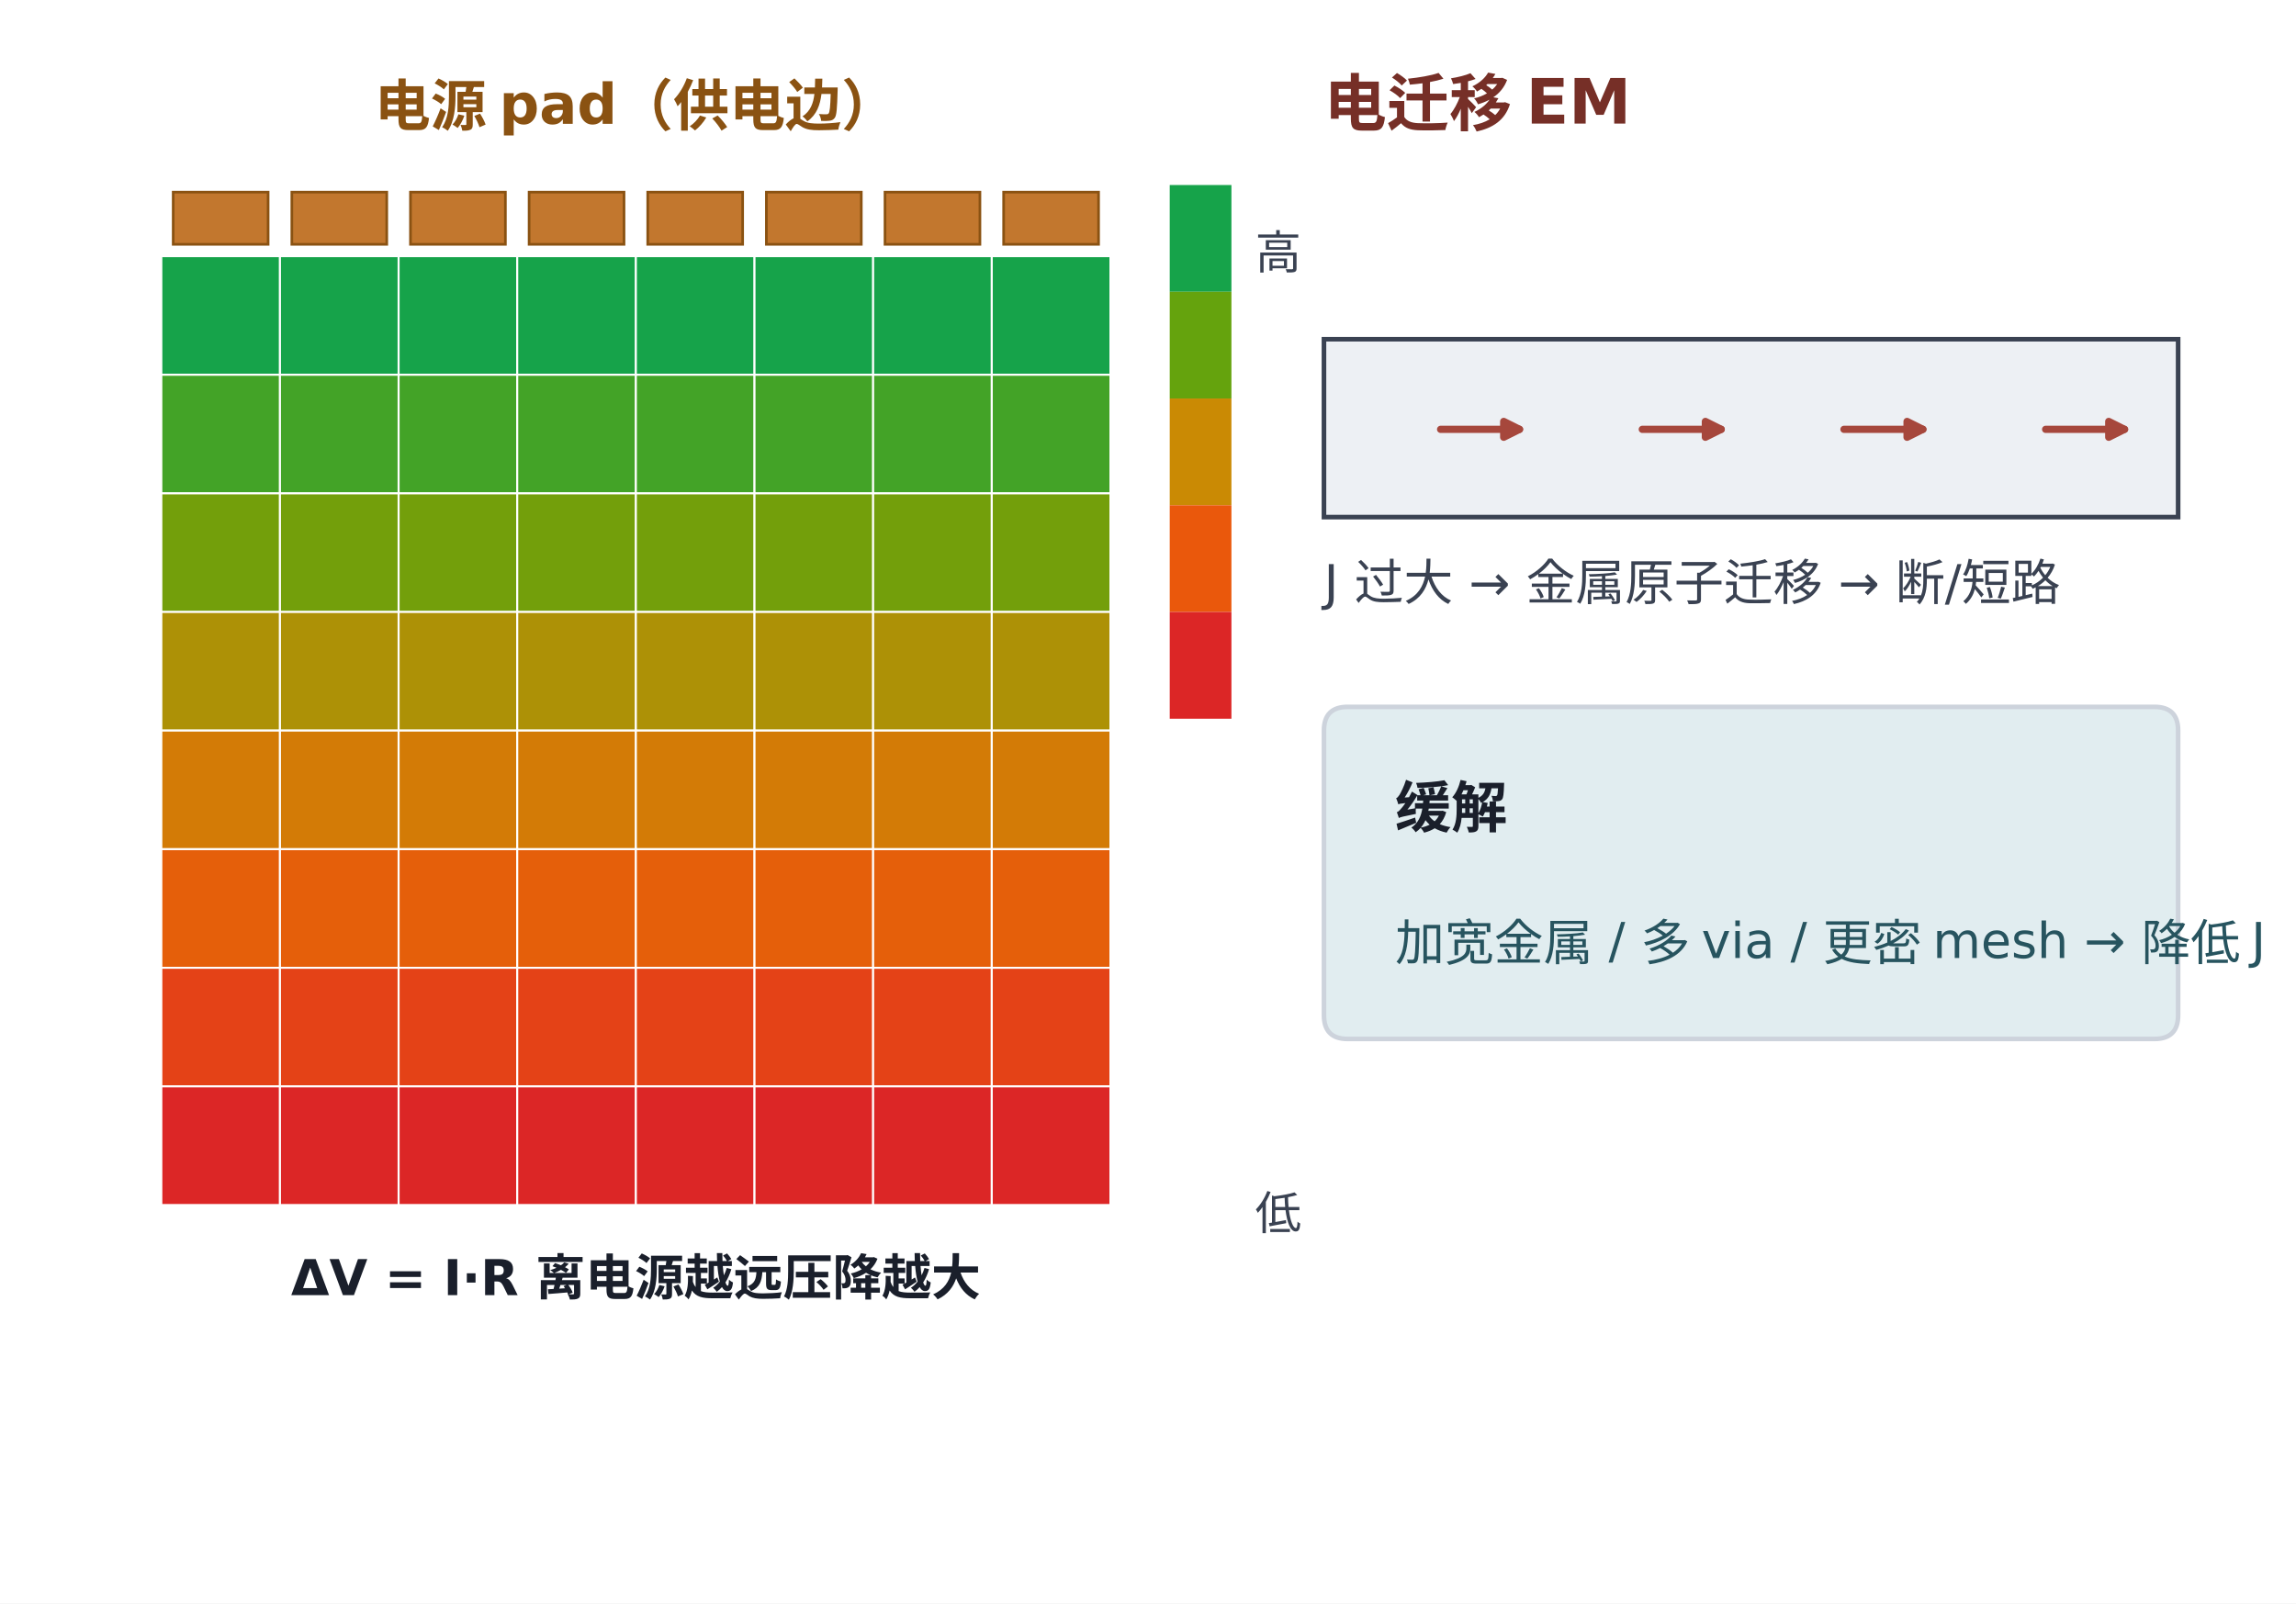
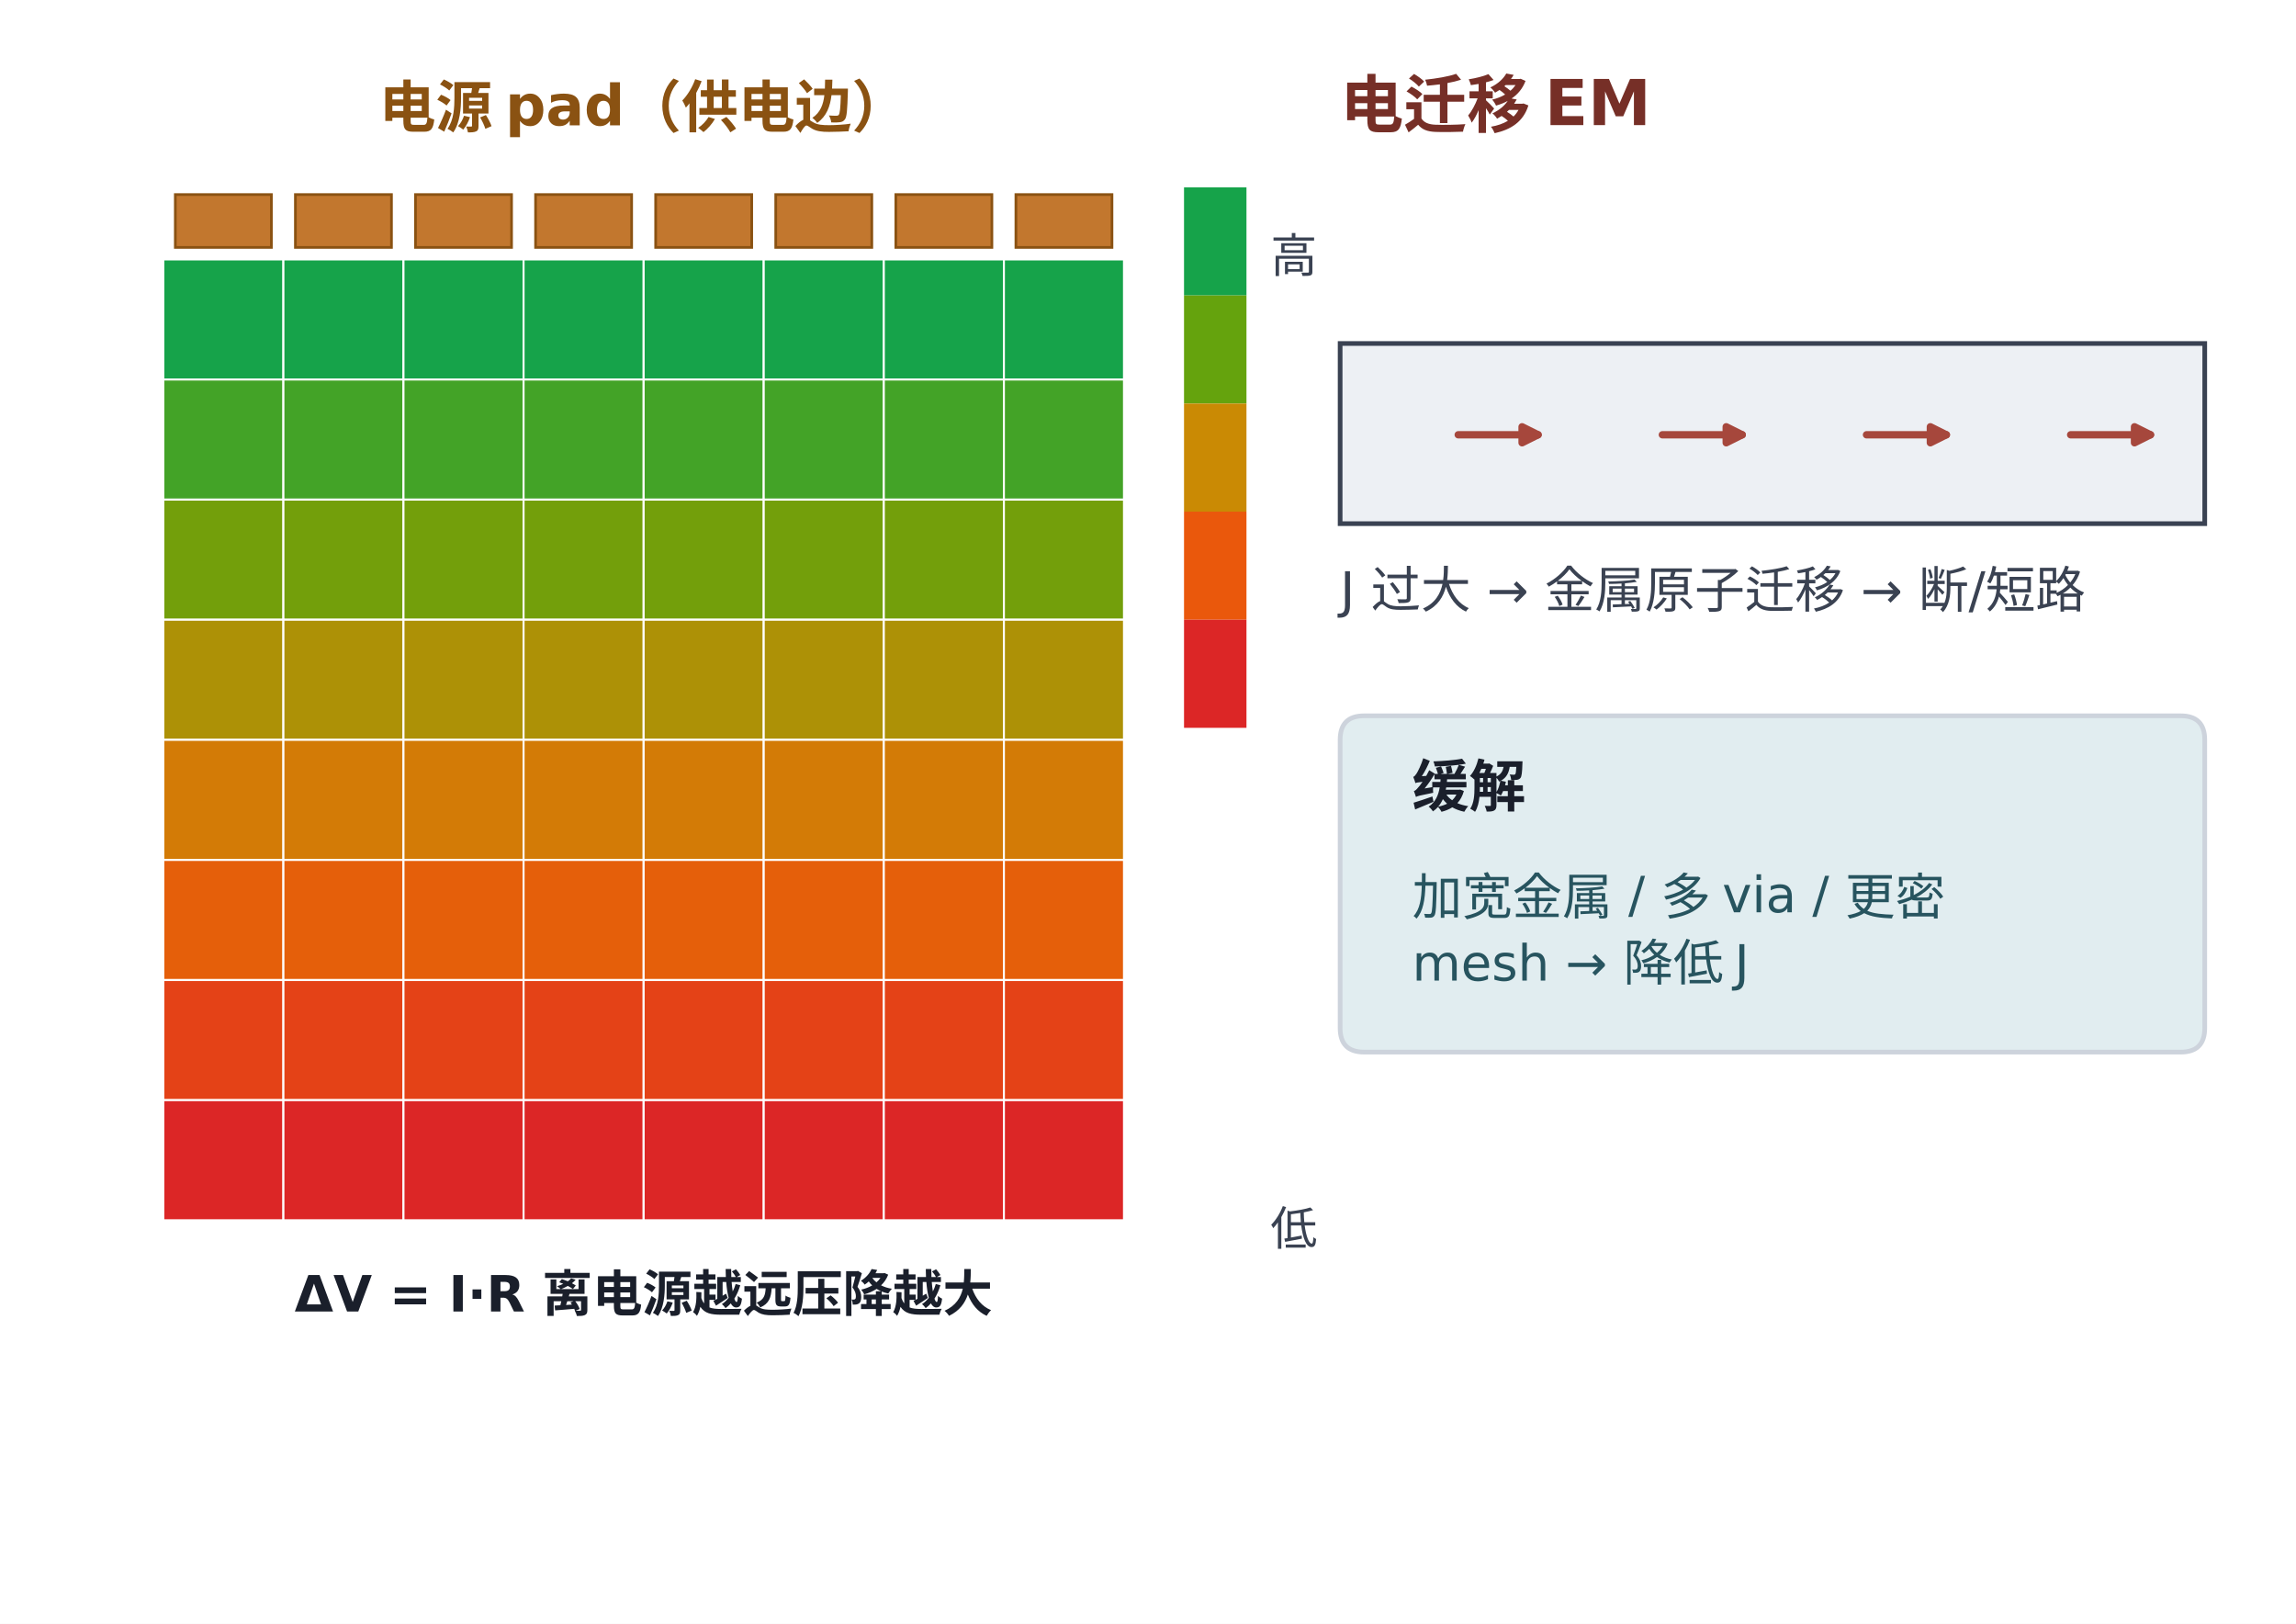
- <svg xmlns="http://www.w3.org/2000/svg" width="696.729pt" height="486.72pt" viewBox="0 0 696.729 486.72" version="1.1">
+ <svg xmlns="http://www.w3.org/2000/svg" width="688.32pt" height="486.72pt" viewBox="0 0 688.32 486.72" version="1.1">
  <defs>
    <style type="text/css">*{stroke-linejoin: round; stroke-linecap: butt}</style>
  </defs>
  <g id="figure_1">
    <g id="patch_1">
-       <path d="M 0 486.72  L 696.729 486.72  L 696.729 0  L 0 0  z " style="fill: #ffffff" />
+       <path d="M 0 486.72  L 688.32 486.72  L 688.32 0  L 0 0  z " style="fill: #ffffff" />
    </g>
    <g id="axes_1">
      <g id="patch_2">
-         <path d="M 5.76 480.96  L 682.56 480.96  L 682.56 5.76  L 5.76 5.76  z " clip-path="url(#p3acf5bdde1)" style="fill: #ffffff" />
+         <path d="M 5.76 480.96  L 682.56 480.96  L 682.56 5.76  L 5.76 5.76  z " clip-path="url(#p2195f2a90b)" style="fill: #ffffff" />
      </g>
      <g id="patch_3">
-         <path d="M 48.96 113.76  L 84.96 113.76  L 84.96 77.76  L 48.96 77.76  z " clip-path="url(#p3acf5bdde1)" style="fill: #16a34a; stroke: #ffffff; stroke-width: 0.6; stroke-linejoin: miter" />
+         <path d="M 48.96 113.76  L 84.96 113.76  L 84.96 77.76  L 48.96 77.76  z " clip-path="url(#p2195f2a90b)" style="fill: #16a34a; stroke: #ffffff; stroke-width: 0.6; stroke-linejoin: miter" />
      </g>
      <g id="patch_4">
-         <path d="M 84.96 113.76  L 120.96 113.76  L 120.96 77.76  L 84.96 77.76  z " clip-path="url(#p3acf5bdde1)" style="fill: #16a34a; stroke: #ffffff; stroke-width: 0.6; stroke-linejoin: miter" />
+         <path d="M 84.96 113.76  L 120.96 113.76  L 120.96 77.76  L 84.96 77.76  z " clip-path="url(#p2195f2a90b)" style="fill: #16a34a; stroke: #ffffff; stroke-width: 0.6; stroke-linejoin: miter" />
      </g>
      <g id="patch_5">
-         <path d="M 120.96 113.76  L 156.96 113.76  L 156.96 77.76  L 120.96 77.76  z " clip-path="url(#p3acf5bdde1)" style="fill: #16a34a; stroke: #ffffff; stroke-width: 0.6; stroke-linejoin: miter" />
+         <path d="M 120.96 113.76  L 156.96 113.76  L 156.96 77.76  L 120.96 77.76  z " clip-path="url(#p2195f2a90b)" style="fill: #16a34a; stroke: #ffffff; stroke-width: 0.6; stroke-linejoin: miter" />
      </g>
      <g id="patch_6">
-         <path d="M 156.96 113.76  L 192.96 113.76  L 192.96 77.76  L 156.96 77.76  z " clip-path="url(#p3acf5bdde1)" style="fill: #16a34a; stroke: #ffffff; stroke-width: 0.6; stroke-linejoin: miter" />
+         <path d="M 156.96 113.76  L 192.96 113.76  L 192.96 77.76  L 156.96 77.76  z " clip-path="url(#p2195f2a90b)" style="fill: #16a34a; stroke: #ffffff; stroke-width: 0.6; stroke-linejoin: miter" />
      </g>
      <g id="patch_7">
-         <path d="M 192.96 113.76  L 228.96 113.76  L 228.96 77.76  L 192.96 77.76  z " clip-path="url(#p3acf5bdde1)" style="fill: #16a34a; stroke: #ffffff; stroke-width: 0.6; stroke-linejoin: miter" />
+         <path d="M 192.96 113.76  L 228.96 113.76  L 228.96 77.76  L 192.96 77.76  z " clip-path="url(#p2195f2a90b)" style="fill: #16a34a; stroke: #ffffff; stroke-width: 0.6; stroke-linejoin: miter" />
      </g>
      <g id="patch_8">
-         <path d="M 228.96 113.76  L 264.96 113.76  L 264.96 77.76  L 228.96 77.76  z " clip-path="url(#p3acf5bdde1)" style="fill: #16a34a; stroke: #ffffff; stroke-width: 0.6; stroke-linejoin: miter" />
+         <path d="M 228.96 113.76  L 264.96 113.76  L 264.96 77.76  L 228.96 77.76  z " clip-path="url(#p2195f2a90b)" style="fill: #16a34a; stroke: #ffffff; stroke-width: 0.6; stroke-linejoin: miter" />
      </g>
      <g id="patch_9">
-         <path d="M 264.96 113.76  L 300.96 113.76  L 300.96 77.76  L 264.96 77.76  z " clip-path="url(#p3acf5bdde1)" style="fill: #16a34a; stroke: #ffffff; stroke-width: 0.6; stroke-linejoin: miter" />
+         <path d="M 264.96 113.76  L 300.96 113.76  L 300.96 77.76  L 264.96 77.76  z " clip-path="url(#p2195f2a90b)" style="fill: #16a34a; stroke: #ffffff; stroke-width: 0.6; stroke-linejoin: miter" />
      </g>
      <g id="patch_10">
-         <path d="M 300.96 113.76  L 336.96 113.76  L 336.96 77.76  L 300.96 77.76  z " clip-path="url(#p3acf5bdde1)" style="fill: #16a34a; stroke: #ffffff; stroke-width: 0.6; stroke-linejoin: miter" />
+         <path d="M 300.96 113.76  L 336.96 113.76  L 336.96 77.76  L 300.96 77.76  z " clip-path="url(#p2195f2a90b)" style="fill: #16a34a; stroke: #ffffff; stroke-width: 0.6; stroke-linejoin: miter" />
      </g>
      <g id="patch_11">
-         <path d="M 48.96 149.76  L 84.96 149.76  L 84.96 113.76  L 48.96 113.76  z " clip-path="url(#p3acf5bdde1)" style="fill: #43a327; stroke: #ffffff; stroke-width: 0.6; stroke-linejoin: miter" />
+         <path d="M 48.96 149.76  L 84.96 149.76  L 84.96 113.76  L 48.96 113.76  z " clip-path="url(#p2195f2a90b)" style="fill: #43a327; stroke: #ffffff; stroke-width: 0.6; stroke-linejoin: miter" />
      </g>
      <g id="patch_12">
-         <path d="M 84.96 149.76  L 120.96 149.76  L 120.96 113.76  L 84.96 113.76  z " clip-path="url(#p3acf5bdde1)" style="fill: #43a327; stroke: #ffffff; stroke-width: 0.6; stroke-linejoin: miter" />
+         <path d="M 84.96 149.76  L 120.96 149.76  L 120.96 113.76  L 84.96 113.76  z " clip-path="url(#p2195f2a90b)" style="fill: #43a327; stroke: #ffffff; stroke-width: 0.6; stroke-linejoin: miter" />
      </g>
      <g id="patch_13">
-         <path d="M 120.96 149.76  L 156.96 149.76  L 156.96 113.76  L 120.96 113.76  z " clip-path="url(#p3acf5bdde1)" style="fill: #43a327; stroke: #ffffff; stroke-width: 0.6; stroke-linejoin: miter" />
+         <path d="M 120.96 149.76  L 156.96 149.76  L 156.96 113.76  L 120.96 113.76  z " clip-path="url(#p2195f2a90b)" style="fill: #43a327; stroke: #ffffff; stroke-width: 0.6; stroke-linejoin: miter" />
      </g>
      <g id="patch_14">
-         <path d="M 156.96 149.76  L 192.96 149.76  L 192.96 113.76  L 156.96 113.76  z " clip-path="url(#p3acf5bdde1)" style="fill: #43a327; stroke: #ffffff; stroke-width: 0.6; stroke-linejoin: miter" />
+         <path d="M 156.96 149.76  L 192.96 149.76  L 192.96 113.76  L 156.96 113.76  z " clip-path="url(#p2195f2a90b)" style="fill: #43a327; stroke: #ffffff; stroke-width: 0.6; stroke-linejoin: miter" />
      </g>
      <g id="patch_15">
-         <path d="M 192.96 149.76  L 228.96 149.76  L 228.96 113.76  L 192.96 113.76  z " clip-path="url(#p3acf5bdde1)" style="fill: #43a327; stroke: #ffffff; stroke-width: 0.6; stroke-linejoin: miter" />
+         <path d="M 192.96 149.76  L 228.96 149.76  L 228.96 113.76  L 192.96 113.76  z " clip-path="url(#p2195f2a90b)" style="fill: #43a327; stroke: #ffffff; stroke-width: 0.6; stroke-linejoin: miter" />
      </g>
      <g id="patch_16">
-         <path d="M 228.96 149.76  L 264.96 149.76  L 264.96 113.76  L 228.96 113.76  z " clip-path="url(#p3acf5bdde1)" style="fill: #43a327; stroke: #ffffff; stroke-width: 0.6; stroke-linejoin: miter" />
+         <path d="M 228.96 149.76  L 264.96 149.76  L 264.96 113.76  L 228.96 113.76  z " clip-path="url(#p2195f2a90b)" style="fill: #43a327; stroke: #ffffff; stroke-width: 0.6; stroke-linejoin: miter" />
      </g>
      <g id="patch_17">
-         <path d="M 264.96 149.76  L 300.96 149.76  L 300.96 113.76  L 264.96 113.76  z " clip-path="url(#p3acf5bdde1)" style="fill: #43a327; stroke: #ffffff; stroke-width: 0.6; stroke-linejoin: miter" />
+         <path d="M 264.96 149.76  L 300.96 149.76  L 300.96 113.76  L 264.96 113.76  z " clip-path="url(#p2195f2a90b)" style="fill: #43a327; stroke: #ffffff; stroke-width: 0.6; stroke-linejoin: miter" />
      </g>
      <g id="patch_18">
-         <path d="M 300.96 149.76  L 336.96 149.76  L 336.96 113.76  L 300.96 113.76  z " clip-path="url(#p3acf5bdde1)" style="fill: #43a327; stroke: #ffffff; stroke-width: 0.6; stroke-linejoin: miter" />
+         <path d="M 300.96 149.76  L 336.96 149.76  L 336.96 113.76  L 300.96 113.76  z " clip-path="url(#p2195f2a90b)" style="fill: #43a327; stroke: #ffffff; stroke-width: 0.6; stroke-linejoin: miter" />
      </g>
      <g id="patch_19">
-         <path d="M 48.96 185.76  L 84.96 185.76  L 84.96 149.76  L 48.96 149.76  z " clip-path="url(#p3acf5bdde1)" style="fill: #739f0b; stroke: #ffffff; stroke-width: 0.6; stroke-linejoin: miter" />
+         <path d="M 48.96 185.76  L 84.96 185.76  L 84.96 149.76  L 48.96 149.76  z " clip-path="url(#p2195f2a90b)" style="fill: #739f0b; stroke: #ffffff; stroke-width: 0.6; stroke-linejoin: miter" />
      </g>
      <g id="patch_20">
-         <path d="M 84.96 185.76  L 120.96 185.76  L 120.96 149.76  L 84.96 149.76  z " clip-path="url(#p3acf5bdde1)" style="fill: #739f0b; stroke: #ffffff; stroke-width: 0.6; stroke-linejoin: miter" />
+         <path d="M 84.96 185.76  L 120.96 185.76  L 120.96 149.76  L 84.96 149.76  z " clip-path="url(#p2195f2a90b)" style="fill: #739f0b; stroke: #ffffff; stroke-width: 0.6; stroke-linejoin: miter" />
      </g>
      <g id="patch_21">
-         <path d="M 120.96 185.76  L 156.96 185.76  L 156.96 149.76  L 120.96 149.76  z " clip-path="url(#p3acf5bdde1)" style="fill: #739f0b; stroke: #ffffff; stroke-width: 0.6; stroke-linejoin: miter" />
+         <path d="M 120.96 185.76  L 156.96 185.76  L 156.96 149.76  L 120.96 149.76  z " clip-path="url(#p2195f2a90b)" style="fill: #739f0b; stroke: #ffffff; stroke-width: 0.6; stroke-linejoin: miter" />
      </g>
      <g id="patch_22">
-         <path d="M 156.96 185.76  L 192.96 185.76  L 192.96 149.76  L 156.96 149.76  z " clip-path="url(#p3acf5bdde1)" style="fill: #739f0b; stroke: #ffffff; stroke-width: 0.6; stroke-linejoin: miter" />
+         <path d="M 156.96 185.76  L 192.96 185.76  L 192.96 149.76  L 156.96 149.76  z " clip-path="url(#p2195f2a90b)" style="fill: #739f0b; stroke: #ffffff; stroke-width: 0.6; stroke-linejoin: miter" />
      </g>
      <g id="patch_23">
-         <path d="M 192.96 185.76  L 228.96 185.76  L 228.96 149.76  L 192.96 149.76  z " clip-path="url(#p3acf5bdde1)" style="fill: #739f0b; stroke: #ffffff; stroke-width: 0.6; stroke-linejoin: miter" />
+         <path d="M 192.96 185.76  L 228.96 185.76  L 228.96 149.76  L 192.96 149.76  z " clip-path="url(#p2195f2a90b)" style="fill: #739f0b; stroke: #ffffff; stroke-width: 0.6; stroke-linejoin: miter" />
      </g>
      <g id="patch_24">
-         <path d="M 228.96 185.76  L 264.96 185.76  L 264.96 149.76  L 228.96 149.76  z " clip-path="url(#p3acf5bdde1)" style="fill: #739f0b; stroke: #ffffff; stroke-width: 0.6; stroke-linejoin: miter" />
+         <path d="M 228.96 185.76  L 264.96 185.76  L 264.96 149.76  L 228.96 149.76  z " clip-path="url(#p2195f2a90b)" style="fill: #739f0b; stroke: #ffffff; stroke-width: 0.6; stroke-linejoin: miter" />
      </g>
      <g id="patch_25">
-         <path d="M 264.96 185.76  L 300.96 185.76  L 300.96 149.76  L 264.96 149.76  z " clip-path="url(#p3acf5bdde1)" style="fill: #739f0b; stroke: #ffffff; stroke-width: 0.6; stroke-linejoin: miter" />
+         <path d="M 264.96 185.76  L 300.96 185.76  L 300.96 149.76  L 264.96 149.76  z " clip-path="url(#p2195f2a90b)" style="fill: #739f0b; stroke: #ffffff; stroke-width: 0.6; stroke-linejoin: miter" />
      </g>
      <g id="patch_26">
-         <path d="M 300.96 185.76  L 336.96 185.76  L 336.96 149.76  L 300.96 149.76  z " clip-path="url(#p3acf5bdde1)" style="fill: #739f0b; stroke: #ffffff; stroke-width: 0.6; stroke-linejoin: miter" />
+         <path d="M 300.96 185.76  L 336.96 185.76  L 336.96 149.76  L 300.96 149.76  z " clip-path="url(#p2195f2a90b)" style="fill: #739f0b; stroke: #ffffff; stroke-width: 0.6; stroke-linejoin: miter" />
      </g>
      <g id="patch_27">
-         <path d="M 48.96 221.76  L 84.96 221.76  L 84.96 185.76  L 48.96 185.76  z " clip-path="url(#p3acf5bdde1)" style="fill: #ad9106; stroke: #ffffff; stroke-width: 0.6; stroke-linejoin: miter" />
+         <path d="M 48.96 221.76  L 84.96 221.76  L 84.96 185.76  L 48.96 185.76  z " clip-path="url(#p2195f2a90b)" style="fill: #ad9106; stroke: #ffffff; stroke-width: 0.6; stroke-linejoin: miter" />
      </g>
      <g id="patch_28">
-         <path d="M 84.96 221.76  L 120.96 221.76  L 120.96 185.76  L 84.96 185.76  z " clip-path="url(#p3acf5bdde1)" style="fill: #ad9106; stroke: #ffffff; stroke-width: 0.6; stroke-linejoin: miter" />
+         <path d="M 84.96 221.76  L 120.96 221.76  L 120.96 185.76  L 84.96 185.76  z " clip-path="url(#p2195f2a90b)" style="fill: #ad9106; stroke: #ffffff; stroke-width: 0.6; stroke-linejoin: miter" />
      </g>
      <g id="patch_29">
-         <path d="M 120.96 221.76  L 156.96 221.76  L 156.96 185.76  L 120.96 185.76  z " clip-path="url(#p3acf5bdde1)" style="fill: #ad9106; stroke: #ffffff; stroke-width: 0.6; stroke-linejoin: miter" />
+         <path d="M 120.96 221.76  L 156.96 221.76  L 156.96 185.76  L 120.96 185.76  z " clip-path="url(#p2195f2a90b)" style="fill: #ad9106; stroke: #ffffff; stroke-width: 0.6; stroke-linejoin: miter" />
      </g>
      <g id="patch_30">
-         <path d="M 156.96 221.76  L 192.96 221.76  L 192.96 185.76  L 156.96 185.76  z " clip-path="url(#p3acf5bdde1)" style="fill: #ad9106; stroke: #ffffff; stroke-width: 0.6; stroke-linejoin: miter" />
+         <path d="M 156.96 221.76  L 192.96 221.76  L 192.96 185.76  L 156.96 185.76  z " clip-path="url(#p2195f2a90b)" style="fill: #ad9106; stroke: #ffffff; stroke-width: 0.6; stroke-linejoin: miter" />
      </g>
      <g id="patch_31">
-         <path d="M 192.96 221.76  L 228.96 221.76  L 228.96 185.76  L 192.96 185.76  z " clip-path="url(#p3acf5bdde1)" style="fill: #ad9106; stroke: #ffffff; stroke-width: 0.6; stroke-linejoin: miter" />
+         <path d="M 192.96 221.76  L 228.96 221.76  L 228.96 185.76  L 192.96 185.76  z " clip-path="url(#p2195f2a90b)" style="fill: #ad9106; stroke: #ffffff; stroke-width: 0.6; stroke-linejoin: miter" />
      </g>
      <g id="patch_32">
-         <path d="M 228.96 221.76  L 264.96 221.76  L 264.96 185.76  L 228.96 185.76  z " clip-path="url(#p3acf5bdde1)" style="fill: #ad9106; stroke: #ffffff; stroke-width: 0.6; stroke-linejoin: miter" />
+         <path d="M 228.96 221.76  L 264.96 221.76  L 264.96 185.76  L 228.96 185.76  z " clip-path="url(#p2195f2a90b)" style="fill: #ad9106; stroke: #ffffff; stroke-width: 0.6; stroke-linejoin: miter" />
      </g>
      <g id="patch_33">
-         <path d="M 264.96 221.76  L 300.96 221.76  L 300.96 185.76  L 264.96 185.76  z " clip-path="url(#p3acf5bdde1)" style="fill: #ad9106; stroke: #ffffff; stroke-width: 0.6; stroke-linejoin: miter" />
+         <path d="M 264.96 221.76  L 300.96 221.76  L 300.96 185.76  L 264.96 185.76  z " clip-path="url(#p2195f2a90b)" style="fill: #ad9106; stroke: #ffffff; stroke-width: 0.6; stroke-linejoin: miter" />
      </g>
      <g id="patch_34">
-         <path d="M 300.96 221.76  L 336.96 221.76  L 336.96 185.76  L 300.96 185.76  z " clip-path="url(#p3acf5bdde1)" style="fill: #ad9106; stroke: #ffffff; stroke-width: 0.6; stroke-linejoin: miter" />
+         <path d="M 300.96 221.76  L 336.96 221.76  L 336.96 185.76  L 300.96 185.76  z " clip-path="url(#p2195f2a90b)" style="fill: #ad9106; stroke: #ffffff; stroke-width: 0.6; stroke-linejoin: miter" />
      </g>
      <g id="patch_35">
-         <path d="M 48.96 257.76  L 84.96 257.76  L 84.96 221.76  L 48.96 221.76  z " clip-path="url(#p3acf5bdde1)" style="fill: #d37b06; stroke: #ffffff; stroke-width: 0.6; stroke-linejoin: miter" />
+         <path d="M 48.96 257.76  L 84.96 257.76  L 84.96 221.76  L 48.96 221.76  z " clip-path="url(#p2195f2a90b)" style="fill: #d37b06; stroke: #ffffff; stroke-width: 0.6; stroke-linejoin: miter" />
      </g>
      <g id="patch_36">
-         <path d="M 84.96 257.76  L 120.96 257.76  L 120.96 221.76  L 84.96 221.76  z " clip-path="url(#p3acf5bdde1)" style="fill: #d37b06; stroke: #ffffff; stroke-width: 0.6; stroke-linejoin: miter" />
+         <path d="M 84.96 257.76  L 120.96 257.76  L 120.96 221.76  L 84.96 221.76  z " clip-path="url(#p2195f2a90b)" style="fill: #d37b06; stroke: #ffffff; stroke-width: 0.6; stroke-linejoin: miter" />
      </g>
      <g id="patch_37">
-         <path d="M 120.96 257.76  L 156.96 257.76  L 156.96 221.76  L 120.96 221.76  z " clip-path="url(#p3acf5bdde1)" style="fill: #d37b06; stroke: #ffffff; stroke-width: 0.6; stroke-linejoin: miter" />
+         <path d="M 120.96 257.76  L 156.96 257.76  L 156.96 221.76  L 120.96 221.76  z " clip-path="url(#p2195f2a90b)" style="fill: #d37b06; stroke: #ffffff; stroke-width: 0.6; stroke-linejoin: miter" />
      </g>
      <g id="patch_38">
-         <path d="M 156.96 257.76  L 192.96 257.76  L 192.96 221.76  L 156.96 221.76  z " clip-path="url(#p3acf5bdde1)" style="fill: #d37b06; stroke: #ffffff; stroke-width: 0.6; stroke-linejoin: miter" />
+         <path d="M 156.96 257.76  L 192.96 257.76  L 192.96 221.76  L 156.96 221.76  z " clip-path="url(#p2195f2a90b)" style="fill: #d37b06; stroke: #ffffff; stroke-width: 0.6; stroke-linejoin: miter" />
      </g>
      <g id="patch_39">
-         <path d="M 192.96 257.76  L 228.96 257.76  L 228.96 221.76  L 192.96 221.76  z " clip-path="url(#p3acf5bdde1)" style="fill: #d37b06; stroke: #ffffff; stroke-width: 0.6; stroke-linejoin: miter" />
+         <path d="M 192.96 257.76  L 228.96 257.76  L 228.96 221.76  L 192.96 221.76  z " clip-path="url(#p2195f2a90b)" style="fill: #d37b06; stroke: #ffffff; stroke-width: 0.6; stroke-linejoin: miter" />
      </g>
      <g id="patch_40">
-         <path d="M 228.96 257.76  L 264.96 257.76  L 264.96 221.76  L 228.96 221.76  z " clip-path="url(#p3acf5bdde1)" style="fill: #d37b06; stroke: #ffffff; stroke-width: 0.6; stroke-linejoin: miter" />
+         <path d="M 228.96 257.76  L 264.96 257.76  L 264.96 221.76  L 228.96 221.76  z " clip-path="url(#p2195f2a90b)" style="fill: #d37b06; stroke: #ffffff; stroke-width: 0.6; stroke-linejoin: miter" />
      </g>
      <g id="patch_41">
-         <path d="M 264.96 257.76  L 300.96 257.76  L 300.96 221.76  L 264.96 221.76  z " clip-path="url(#p3acf5bdde1)" style="fill: #d37b06; stroke: #ffffff; stroke-width: 0.6; stroke-linejoin: miter" />
+         <path d="M 264.96 257.76  L 300.96 257.76  L 300.96 221.76  L 264.96 221.76  z " clip-path="url(#p2195f2a90b)" style="fill: #d37b06; stroke: #ffffff; stroke-width: 0.6; stroke-linejoin: miter" />
      </g>
      <g id="patch_42">
-         <path d="M 300.96 257.76  L 336.96 257.76  L 336.96 221.76  L 300.96 221.76  z " clip-path="url(#p3acf5bdde1)" style="fill: #d37b06; stroke: #ffffff; stroke-width: 0.6; stroke-linejoin: miter" />
+         <path d="M 300.96 257.76  L 336.96 257.76  L 336.96 221.76  L 300.96 221.76  z " clip-path="url(#p2195f2a90b)" style="fill: #d37b06; stroke: #ffffff; stroke-width: 0.6; stroke-linejoin: miter" />
      </g>
      <g id="patch_43">
-         <path d="M 48.96 293.76  L 84.96 293.76  L 84.96 257.76  L 48.96 257.76  z " clip-path="url(#p3acf5bdde1)" style="fill: #e55f0a; stroke: #ffffff; stroke-width: 0.6; stroke-linejoin: miter" />
+         <path d="M 48.96 293.76  L 84.96 293.76  L 84.96 257.76  L 48.96 257.76  z " clip-path="url(#p2195f2a90b)" style="fill: #e55f0a; stroke: #ffffff; stroke-width: 0.6; stroke-linejoin: miter" />
      </g>
      <g id="patch_44">
-         <path d="M 84.96 293.76  L 120.96 293.76  L 120.96 257.76  L 84.96 257.76  z " clip-path="url(#p3acf5bdde1)" style="fill: #e55f0a; stroke: #ffffff; stroke-width: 0.6; stroke-linejoin: miter" />
+         <path d="M 84.96 293.76  L 120.96 293.76  L 120.96 257.76  L 84.96 257.76  z " clip-path="url(#p2195f2a90b)" style="fill: #e55f0a; stroke: #ffffff; stroke-width: 0.6; stroke-linejoin: miter" />
      </g>
      <g id="patch_45">
-         <path d="M 120.96 293.76  L 156.96 293.76  L 156.96 257.76  L 120.96 257.76  z " clip-path="url(#p3acf5bdde1)" style="fill: #e55f0a; stroke: #ffffff; stroke-width: 0.6; stroke-linejoin: miter" />
+         <path d="M 120.96 293.76  L 156.96 293.76  L 156.96 257.76  L 120.96 257.76  z " clip-path="url(#p2195f2a90b)" style="fill: #e55f0a; stroke: #ffffff; stroke-width: 0.6; stroke-linejoin: miter" />
      </g>
      <g id="patch_46">
-         <path d="M 156.96 293.76  L 192.96 293.76  L 192.96 257.76  L 156.96 257.76  z " clip-path="url(#p3acf5bdde1)" style="fill: #e55f0a; stroke: #ffffff; stroke-width: 0.6; stroke-linejoin: miter" />
+         <path d="M 156.96 293.76  L 192.96 293.76  L 192.96 257.76  L 156.96 257.76  z " clip-path="url(#p2195f2a90b)" style="fill: #e55f0a; stroke: #ffffff; stroke-width: 0.6; stroke-linejoin: miter" />
      </g>
      <g id="patch_47">
-         <path d="M 192.96 293.76  L 228.96 293.76  L 228.96 257.76  L 192.96 257.76  z " clip-path="url(#p3acf5bdde1)" style="fill: #e55f0a; stroke: #ffffff; stroke-width: 0.6; stroke-linejoin: miter" />
+         <path d="M 192.96 293.76  L 228.96 293.76  L 228.96 257.76  L 192.96 257.76  z " clip-path="url(#p2195f2a90b)" style="fill: #e55f0a; stroke: #ffffff; stroke-width: 0.6; stroke-linejoin: miter" />
      </g>
      <g id="patch_48">
-         <path d="M 228.96 293.76  L 264.96 293.76  L 264.96 257.76  L 228.96 257.76  z " clip-path="url(#p3acf5bdde1)" style="fill: #e55f0a; stroke: #ffffff; stroke-width: 0.6; stroke-linejoin: miter" />
+         <path d="M 228.96 293.76  L 264.96 293.76  L 264.96 257.76  L 228.96 257.76  z " clip-path="url(#p2195f2a90b)" style="fill: #e55f0a; stroke: #ffffff; stroke-width: 0.6; stroke-linejoin: miter" />
      </g>
      <g id="patch_49">
-         <path d="M 264.96 293.76  L 300.96 293.76  L 300.96 257.76  L 264.96 257.76  z " clip-path="url(#p3acf5bdde1)" style="fill: #e55f0a; stroke: #ffffff; stroke-width: 0.6; stroke-linejoin: miter" />
+         <path d="M 264.96 293.76  L 300.96 293.76  L 300.96 257.76  L 264.96 257.76  z " clip-path="url(#p2195f2a90b)" style="fill: #e55f0a; stroke: #ffffff; stroke-width: 0.6; stroke-linejoin: miter" />
      </g>
      <g id="patch_50">
-         <path d="M 300.96 293.76  L 336.96 293.76  L 336.96 257.76  L 300.96 257.76  z " clip-path="url(#p3acf5bdde1)" style="fill: #e55f0a; stroke: #ffffff; stroke-width: 0.6; stroke-linejoin: miter" />
+         <path d="M 300.96 293.76  L 336.96 293.76  L 336.96 257.76  L 300.96 257.76  z " clip-path="url(#p2195f2a90b)" style="fill: #e55f0a; stroke: #ffffff; stroke-width: 0.6; stroke-linejoin: miter" />
      </g>
      <g id="patch_51">
-         <path d="M 48.96 329.76  L 84.96 329.76  L 84.96 293.76  L 48.96 293.76  z " clip-path="url(#p3acf5bdde1)" style="fill: #e44217; stroke: #ffffff; stroke-width: 0.6; stroke-linejoin: miter" />
+         <path d="M 48.96 329.76  L 84.96 329.76  L 84.96 293.76  L 48.96 293.76  z " clip-path="url(#p2195f2a90b)" style="fill: #e44217; stroke: #ffffff; stroke-width: 0.6; stroke-linejoin: miter" />
      </g>
      <g id="patch_52">
-         <path d="M 84.96 329.76  L 120.96 329.76  L 120.96 293.76  L 84.96 293.76  z " clip-path="url(#p3acf5bdde1)" style="fill: #e44217; stroke: #ffffff; stroke-width: 0.6; stroke-linejoin: miter" />
+         <path d="M 84.96 329.76  L 120.96 329.76  L 120.96 293.76  L 84.96 293.76  z " clip-path="url(#p2195f2a90b)" style="fill: #e44217; stroke: #ffffff; stroke-width: 0.6; stroke-linejoin: miter" />
      </g>
      <g id="patch_53">
-         <path d="M 120.96 329.76  L 156.96 329.76  L 156.96 293.76  L 120.96 293.76  z " clip-path="url(#p3acf5bdde1)" style="fill: #e44217; stroke: #ffffff; stroke-width: 0.6; stroke-linejoin: miter" />
+         <path d="M 120.96 329.76  L 156.96 329.76  L 156.96 293.76  L 120.96 293.76  z " clip-path="url(#p2195f2a90b)" style="fill: #e44217; stroke: #ffffff; stroke-width: 0.6; stroke-linejoin: miter" />
      </g>
      <g id="patch_54">
-         <path d="M 156.96 329.76  L 192.96 329.76  L 192.96 293.76  L 156.96 293.76  z " clip-path="url(#p3acf5bdde1)" style="fill: #e44217; stroke: #ffffff; stroke-width: 0.6; stroke-linejoin: miter" />
+         <path d="M 156.96 329.76  L 192.96 329.76  L 192.96 293.76  L 156.96 293.76  z " clip-path="url(#p2195f2a90b)" style="fill: #e44217; stroke: #ffffff; stroke-width: 0.6; stroke-linejoin: miter" />
      </g>
      <g id="patch_55">
-         <path d="M 192.96 329.76  L 228.96 329.76  L 228.96 293.76  L 192.96 293.76  z " clip-path="url(#p3acf5bdde1)" style="fill: #e44217; stroke: #ffffff; stroke-width: 0.6; stroke-linejoin: miter" />
+         <path d="M 192.96 329.76  L 228.96 329.76  L 228.96 293.76  L 192.96 293.76  z " clip-path="url(#p2195f2a90b)" style="fill: #e44217; stroke: #ffffff; stroke-width: 0.6; stroke-linejoin: miter" />
      </g>
      <g id="patch_56">
-         <path d="M 228.96 329.76  L 264.96 329.76  L 264.96 293.76  L 228.96 293.76  z " clip-path="url(#p3acf5bdde1)" style="fill: #e44217; stroke: #ffffff; stroke-width: 0.6; stroke-linejoin: miter" />
+         <path d="M 228.96 329.76  L 264.96 329.76  L 264.96 293.76  L 228.96 293.76  z " clip-path="url(#p2195f2a90b)" style="fill: #e44217; stroke: #ffffff; stroke-width: 0.6; stroke-linejoin: miter" />
      </g>
      <g id="patch_57">
-         <path d="M 264.96 329.76  L 300.96 329.76  L 300.96 293.76  L 264.96 293.76  z " clip-path="url(#p3acf5bdde1)" style="fill: #e44217; stroke: #ffffff; stroke-width: 0.6; stroke-linejoin: miter" />
+         <path d="M 264.96 329.76  L 300.96 329.76  L 300.96 293.76  L 264.96 293.76  z " clip-path="url(#p2195f2a90b)" style="fill: #e44217; stroke: #ffffff; stroke-width: 0.6; stroke-linejoin: miter" />
      </g>
      <g id="patch_58">
-         <path d="M 300.96 329.76  L 336.96 329.76  L 336.96 293.76  L 300.96 293.76  z " clip-path="url(#p3acf5bdde1)" style="fill: #e44217; stroke: #ffffff; stroke-width: 0.6; stroke-linejoin: miter" />
+         <path d="M 300.96 329.76  L 336.96 329.76  L 336.96 293.76  L 300.96 293.76  z " clip-path="url(#p2195f2a90b)" style="fill: #e44217; stroke: #ffffff; stroke-width: 0.6; stroke-linejoin: miter" />
      </g>
      <g id="patch_59">
-         <path d="M 48.96 365.76  L 84.96 365.76  L 84.96 329.76  L 48.96 329.76  z " clip-path="url(#p3acf5bdde1)" style="fill: #dc2626; stroke: #ffffff; stroke-width: 0.6; stroke-linejoin: miter" />
+         <path d="M 48.96 365.76  L 84.96 365.76  L 84.96 329.76  L 48.96 329.76  z " clip-path="url(#p2195f2a90b)" style="fill: #dc2626; stroke: #ffffff; stroke-width: 0.6; stroke-linejoin: miter" />
      </g>
      <g id="patch_60">
-         <path d="M 84.96 365.76  L 120.96 365.76  L 120.96 329.76  L 84.96 329.76  z " clip-path="url(#p3acf5bdde1)" style="fill: #dc2626; stroke: #ffffff; stroke-width: 0.6; stroke-linejoin: miter" />
+         <path d="M 84.96 365.76  L 120.96 365.76  L 120.96 329.76  L 84.96 329.76  z " clip-path="url(#p2195f2a90b)" style="fill: #dc2626; stroke: #ffffff; stroke-width: 0.6; stroke-linejoin: miter" />
      </g>
      <g id="patch_61">
-         <path d="M 120.96 365.76  L 156.96 365.76  L 156.96 329.76  L 120.96 329.76  z " clip-path="url(#p3acf5bdde1)" style="fill: #dc2626; stroke: #ffffff; stroke-width: 0.6; stroke-linejoin: miter" />
+         <path d="M 120.96 365.76  L 156.96 365.76  L 156.96 329.76  L 120.96 329.76  z " clip-path="url(#p2195f2a90b)" style="fill: #dc2626; stroke: #ffffff; stroke-width: 0.6; stroke-linejoin: miter" />
      </g>
      <g id="patch_62">
-         <path d="M 156.96 365.76  L 192.96 365.76  L 192.96 329.76  L 156.96 329.76  z " clip-path="url(#p3acf5bdde1)" style="fill: #dc2626; stroke: #ffffff; stroke-width: 0.6; stroke-linejoin: miter" />
+         <path d="M 156.96 365.76  L 192.96 365.76  L 192.96 329.76  L 156.96 329.76  z " clip-path="url(#p2195f2a90b)" style="fill: #dc2626; stroke: #ffffff; stroke-width: 0.6; stroke-linejoin: miter" />
      </g>
      <g id="patch_63">
-         <path d="M 192.96 365.76  L 228.96 365.76  L 228.96 329.76  L 192.96 329.76  z " clip-path="url(#p3acf5bdde1)" style="fill: #dc2626; stroke: #ffffff; stroke-width: 0.6; stroke-linejoin: miter" />
+         <path d="M 192.96 365.76  L 228.96 365.76  L 228.96 329.76  L 192.96 329.76  z " clip-path="url(#p2195f2a90b)" style="fill: #dc2626; stroke: #ffffff; stroke-width: 0.6; stroke-linejoin: miter" />
      </g>
      <g id="patch_64">
-         <path d="M 228.96 365.76  L 264.96 365.76  L 264.96 329.76  L 228.96 329.76  z " clip-path="url(#p3acf5bdde1)" style="fill: #dc2626; stroke: #ffffff; stroke-width: 0.6; stroke-linejoin: miter" />
+         <path d="M 228.96 365.76  L 264.96 365.76  L 264.96 329.76  L 228.96 329.76  z " clip-path="url(#p2195f2a90b)" style="fill: #dc2626; stroke: #ffffff; stroke-width: 0.6; stroke-linejoin: miter" />
      </g>
      <g id="patch_65">
-         <path d="M 264.96 365.76  L 300.96 365.76  L 300.96 329.76  L 264.96 329.76  z " clip-path="url(#p3acf5bdde1)" style="fill: #dc2626; stroke: #ffffff; stroke-width: 0.6; stroke-linejoin: miter" />
+         <path d="M 264.96 365.76  L 300.96 365.76  L 300.96 329.76  L 264.96 329.76  z " clip-path="url(#p2195f2a90b)" style="fill: #dc2626; stroke: #ffffff; stroke-width: 0.6; stroke-linejoin: miter" />
      </g>
      <g id="patch_66">
-         <path d="M 300.96 365.76  L 336.96 365.76  L 336.96 329.76  L 300.96 329.76  z " clip-path="url(#p3acf5bdde1)" style="fill: #dc2626; stroke: #ffffff; stroke-width: 0.6; stroke-linejoin: miter" />
+         <path d="M 300.96 365.76  L 336.96 365.76  L 336.96 329.76  L 300.96 329.76  z " clip-path="url(#p2195f2a90b)" style="fill: #dc2626; stroke: #ffffff; stroke-width: 0.6; stroke-linejoin: miter" />
      </g>
      <g id="patch_67">
-         <path d="M 401.76 156.96  L 660.96 156.96  L 660.96 102.96  L 401.76 102.96  z " clip-path="url(#p3acf5bdde1)" style="fill: #edf0f4; stroke: #3a4252; stroke-width: 1.4; stroke-linejoin: miter" />
+         <path d="M 401.76 156.96  L 660.96 156.96  L 660.96 102.96  L 401.76 102.96  z " clip-path="url(#p2195f2a90b)" style="fill: #edf0f4; stroke: #3a4252; stroke-width: 1.4; stroke-linejoin: miter" />
      </g>
      <g id="patch_68">
-         <path d="M 408.96 315.36  L 653.76 315.36  Q 660.96 315.36 660.96 308.16  L 660.96 221.76  Q 660.96 214.56 653.76 214.56  L 408.96 214.56  Q 401.76 214.56 401.76 221.76  L 401.76 308.16  Q 401.76 315.36 408.96 315.36  z " clip-path="url(#p3acf5bdde1)" style="fill: #e1edf0; stroke: #cdd3dc; stroke-width: 1.4; stroke-linejoin: miter" />
+         <path d="M 408.96 315.36  L 653.76 315.36  Q 660.96 315.36 660.96 308.16  L 660.96 221.76  Q 660.96 214.56 653.76 214.56  L 408.96 214.56  Q 401.76 214.56 401.76 221.76  L 401.76 308.16  Q 401.76 315.36 408.96 315.36  z " clip-path="url(#p2195f2a90b)" style="fill: #e1edf0; stroke: #cdd3dc; stroke-width: 1.4; stroke-linejoin: miter" />
      </g>
      <g id="patch_69">
-         <path d="M 52.56 74.16  L 81.36 74.16  L 81.36 58.32  L 52.56 58.32  z " clip-path="url(#p3acf5bdde1)" style="fill: #c2772e; stroke: #8a5212; stroke-width: 0.8; stroke-linejoin: miter" />
+         <path d="M 52.56 74.16  L 81.36 74.16  L 81.36 58.32  L 52.56 58.32  z " clip-path="url(#p2195f2a90b)" style="fill: #c2772e; stroke: #8a5212; stroke-width: 0.8; stroke-linejoin: miter" />
      </g>
      <g id="patch_70">
-         <path d="M 88.56 74.16  L 117.36 74.16  L 117.36 58.32  L 88.56 58.32  z " clip-path="url(#p3acf5bdde1)" style="fill: #c2772e; stroke: #8a5212; stroke-width: 0.8; stroke-linejoin: miter" />
+         <path d="M 88.56 74.16  L 117.36 74.16  L 117.36 58.32  L 88.56 58.32  z " clip-path="url(#p2195f2a90b)" style="fill: #c2772e; stroke: #8a5212; stroke-width: 0.8; stroke-linejoin: miter" />
      </g>
      <g id="patch_71">
-         <path d="M 124.56 74.16  L 153.36 74.16  L 153.36 58.32  L 124.56 58.32  z " clip-path="url(#p3acf5bdde1)" style="fill: #c2772e; stroke: #8a5212; stroke-width: 0.8; stroke-linejoin: miter" />
+         <path d="M 124.56 74.16  L 153.36 74.16  L 153.36 58.32  L 124.56 58.32  z " clip-path="url(#p2195f2a90b)" style="fill: #c2772e; stroke: #8a5212; stroke-width: 0.8; stroke-linejoin: miter" />
      </g>
      <g id="patch_72">
-         <path d="M 160.56 74.16  L 189.36 74.16  L 189.36 58.32  L 160.56 58.32  z " clip-path="url(#p3acf5bdde1)" style="fill: #c2772e; stroke: #8a5212; stroke-width: 0.8; stroke-linejoin: miter" />
+         <path d="M 160.56 74.16  L 189.36 74.16  L 189.36 58.32  L 160.56 58.32  z " clip-path="url(#p2195f2a90b)" style="fill: #c2772e; stroke: #8a5212; stroke-width: 0.8; stroke-linejoin: miter" />
      </g>
      <g id="patch_73">
-         <path d="M 196.56 74.16  L 225.36 74.16  L 225.36 58.32  L 196.56 58.32  z " clip-path="url(#p3acf5bdde1)" style="fill: #c2772e; stroke: #8a5212; stroke-width: 0.8; stroke-linejoin: miter" />
+         <path d="M 196.56 74.16  L 225.36 74.16  L 225.36 58.32  L 196.56 58.32  z " clip-path="url(#p2195f2a90b)" style="fill: #c2772e; stroke: #8a5212; stroke-width: 0.8; stroke-linejoin: miter" />
      </g>
      <g id="patch_74">
-         <path d="M 232.56 74.16  L 261.36 74.16  L 261.36 58.32  L 232.56 58.32  z " clip-path="url(#p3acf5bdde1)" style="fill: #c2772e; stroke: #8a5212; stroke-width: 0.8; stroke-linejoin: miter" />
+         <path d="M 232.56 74.16  L 261.36 74.16  L 261.36 58.32  L 232.56 58.32  z " clip-path="url(#p2195f2a90b)" style="fill: #c2772e; stroke: #8a5212; stroke-width: 0.8; stroke-linejoin: miter" />
      </g>
      <g id="patch_75">
-         <path d="M 268.56 74.16  L 297.36 74.16  L 297.36 58.32  L 268.56 58.32  z " clip-path="url(#p3acf5bdde1)" style="fill: #c2772e; stroke: #8a5212; stroke-width: 0.8; stroke-linejoin: miter" />
+         <path d="M 268.56 74.16  L 297.36 74.16  L 297.36 58.32  L 268.56 58.32  z " clip-path="url(#p2195f2a90b)" style="fill: #c2772e; stroke: #8a5212; stroke-width: 0.8; stroke-linejoin: miter" />
      </g>
      <g id="patch_76">
-         <path d="M 304.56 74.16  L 333.36 74.16  L 333.36 58.32  L 304.56 58.32  z " clip-path="url(#p3acf5bdde1)" style="fill: #c2772e; stroke: #8a5212; stroke-width: 0.8; stroke-linejoin: miter" />
+         <path d="M 304.56 74.16  L 333.36 74.16  L 333.36 58.32  L 304.56 58.32  z " clip-path="url(#p2195f2a90b)" style="fill: #c2772e; stroke: #8a5212; stroke-width: 0.8; stroke-linejoin: miter" />
      </g>
      <g id="text_1">
        <text style="font-weight: 700; font-size: 17px; font-family: 'Microsoft YaHei', 'Microsoft YaHei UI', 'SimHei', 'Segoe UI', 'DejaVu Sans', sans-serif; text-anchor: middle; fill: #8a5212" x="192.96" y="38.16" transform="rotate(-0 192.96 38.16)">电源 pad（供电边）</text>
      </g>
      <g id="text_2">
        <text style="font-weight: 700; font-size: 15px; font-family: 'Microsoft YaHei', 'Microsoft YaHei UI', 'SimHei', 'Segoe UI', 'DejaVu Sans', sans-serif; text-anchor: middle; fill: #1a1f2b" x="192.96" y="393.12" transform="rotate(-0 192.96 393.12)">ΔV = I·R  离电源越远压降越大</text>
      </g>
      <g id="patch_77">
-         <path d="M 354.96 88.56  L 373.68 88.56  L 373.68 56.16  L 354.96 56.16  z " clip-path="url(#p3acf5bdde1)" style="fill: #16a34a" />
+         <path d="M 354.96 88.56  L 373.68 88.56  L 373.68 56.16  L 354.96 56.16  z " clip-path="url(#p2195f2a90b)" style="fill: #16a34a" />
      </g>
      <g id="patch_78">
-         <path d="M 354.96 120.96  L 373.68 120.96  L 373.68 88.56  L 354.96 88.56  z " clip-path="url(#p3acf5bdde1)" style="fill: #65a30d" />
+         <path d="M 354.96 120.96  L 373.68 120.96  L 373.68 88.56  L 354.96 88.56  z " clip-path="url(#p2195f2a90b)" style="fill: #65a30d" />
      </g>
      <g id="patch_79">
-         <path d="M 354.96 153.36  L 373.68 153.36  L 373.68 120.96  L 354.96 120.96  z " clip-path="url(#p3acf5bdde1)" style="fill: #ca8a04" />
+         <path d="M 354.96 153.36  L 373.68 153.36  L 373.68 120.96  L 354.96 120.96  z " clip-path="url(#p2195f2a90b)" style="fill: #ca8a04" />
      </g>
      <g id="patch_80">
-         <path d="M 354.96 185.76  L 373.68 185.76  L 373.68 153.36  L 354.96 153.36  z " clip-path="url(#p3acf5bdde1)" style="fill: #ea580c" />
+         <path d="M 354.96 185.76  L 373.68 185.76  L 373.68 153.36  L 354.96 153.36  z " clip-path="url(#p2195f2a90b)" style="fill: #ea580c" />
      </g>
      <g id="patch_81">
-         <path d="M 354.96 218.16  L 373.68 218.16  L 373.68 185.76  L 354.96 185.76  z " clip-path="url(#p3acf5bdde1)" style="fill: #dc2626" />
+         <path d="M 354.96 218.16  L 373.68 218.16  L 373.68 185.76  L 354.96 185.76  z " clip-path="url(#p2195f2a90b)" style="fill: #dc2626" />
      </g>
      <g id="text_3">
        <text style="font-size: 14px; font-family: 'Microsoft YaHei', 'Microsoft YaHei UI', 'SimHei', 'Segoe UI', 'DejaVu Sans', sans-serif; text-anchor: start; fill: #3a4252" x="380.88" y="81.615" transform="rotate(-0 380.88 81.61547)">高</text>
      </g>
      <g id="text_4">
        <text style="font-size: 14px; font-family: 'Microsoft YaHei', 'Microsoft YaHei UI', 'SimHei', 'Segoe UI', 'DejaVu Sans', sans-serif; text-anchor: start; fill: #3a4252" x="380.88" y="373.215" transform="rotate(-0 380.88 373.2155)">低</text>
      </g>
      <g id="text_5">
        <text style="font-weight: 700; font-size: 19px; font-family: 'Microsoft YaHei', 'Microsoft YaHei UI', 'SimHei', 'Segoe UI', 'DejaVu Sans', sans-serif; text-anchor: start; fill: #762f27" x="401.76" y="38.16" transform="rotate(-0 401.76 38.16)">电迁移 EM</text>
      </g>
      <g id="patch_82">
-         <path d="M 437.162 130.32  Q 450.363 130.32 461.104 130.32  " clip-path="url(#p3acf5bdde1)" style="fill: none; stroke: #a6473c; stroke-width: 2.2; stroke-linecap: round" />
-         <path d="M 456.304 127.92  L 461.104 130.32  L 456.304 132.72  z " clip-path="url(#p3acf5bdde1)" style="fill: #a6473c; stroke: #a6473c; stroke-width: 2.2; stroke-linecap: round" />
+         <path d="M 437.162 130.32  Q 450.363 130.32 461.104 130.32  " clip-path="url(#p2195f2a90b)" style="fill: none; stroke: #a6473c; stroke-width: 2.2; stroke-linecap: round" />
+         <path d="M 456.304 127.92  L 461.104 130.32  L 456.304 132.72  z " clip-path="url(#p2195f2a90b)" style="fill: #a6473c; stroke: #a6473c; stroke-width: 2.2; stroke-linecap: round" />
      </g>
      <g id="patch_83">
-         <path d="M 498.362 130.32  Q 511.563 130.32 522.304 130.32  " clip-path="url(#p3acf5bdde1)" style="fill: none; stroke: #a6473c; stroke-width: 2.2; stroke-linecap: round" />
-         <path d="M 517.504 127.92  L 522.304 130.32  L 517.504 132.72  z " clip-path="url(#p3acf5bdde1)" style="fill: #a6473c; stroke: #a6473c; stroke-width: 2.2; stroke-linecap: round" />
+         <path d="M 498.362 130.32  Q 511.563 130.32 522.304 130.32  " clip-path="url(#p2195f2a90b)" style="fill: none; stroke: #a6473c; stroke-width: 2.2; stroke-linecap: round" />
+         <path d="M 517.504 127.92  L 522.304 130.32  L 517.504 132.72  z " clip-path="url(#p2195f2a90b)" style="fill: #a6473c; stroke: #a6473c; stroke-width: 2.2; stroke-linecap: round" />
      </g>
      <g id="patch_84">
-         <path d="M 559.562 130.32  Q 572.763 130.32 583.504 130.32  " clip-path="url(#p3acf5bdde1)" style="fill: none; stroke: #a6473c; stroke-width: 2.2; stroke-linecap: round" />
-         <path d="M 578.704 127.92  L 583.504 130.32  L 578.704 132.72  z " clip-path="url(#p3acf5bdde1)" style="fill: #a6473c; stroke: #a6473c; stroke-width: 2.2; stroke-linecap: round" />
+         <path d="M 559.562 130.32  Q 572.763 130.32 583.504 130.32  " clip-path="url(#p2195f2a90b)" style="fill: none; stroke: #a6473c; stroke-width: 2.2; stroke-linecap: round" />
+         <path d="M 578.704 127.92  L 583.504 130.32  L 578.704 132.72  z " clip-path="url(#p2195f2a90b)" style="fill: #a6473c; stroke: #a6473c; stroke-width: 2.2; stroke-linecap: round" />
      </g>
      <g id="patch_85">
-         <path d="M 620.762 130.32  Q 633.963 130.32 644.704 130.32  " clip-path="url(#p3acf5bdde1)" style="fill: none; stroke: #a6473c; stroke-width: 2.2; stroke-linecap: round" />
-         <path d="M 639.904 127.92  L 644.704 130.32  L 639.904 132.72  z " clip-path="url(#p3acf5bdde1)" style="fill: #a6473c; stroke: #a6473c; stroke-width: 2.2; stroke-linecap: round" />
+         <path d="M 620.762 130.32  Q 633.963 130.32 644.704 130.32  " clip-path="url(#p2195f2a90b)" style="fill: none; stroke: #a6473c; stroke-width: 2.2; stroke-linecap: round" />
+         <path d="M 639.904 127.92  L 644.704 130.32  L 639.904 132.72  z " clip-path="url(#p2195f2a90b)" style="fill: #a6473c; stroke: #a6473c; stroke-width: 2.2; stroke-linecap: round" />
      </g>
      <g id="text_6">
        <text style="font-size: 15px; font-family: 'Microsoft YaHei', 'Microsoft YaHei UI', 'SimHei', 'Segoe UI', 'DejaVu Sans', sans-serif; text-anchor: start; fill: #3a4252" x="401.76" y="182.16" transform="rotate(-0 401.76 182.16)">J 过大 → 金属原子迁移 → 断/短路</text>
      </g>
      <g id="text_7">
-         <text style="font-weight: 700; font-size: 17px; font-family: 'Microsoft YaHei', 'Microsoft YaHei UI', 'SimHei', 'Segoe UI', 'DejaVu Sans', sans-serif; text-anchor: start; fill: #1a1f2b" x="423.36" y="251.189" transform="rotate(-0 423.36 251.1894)">缓解</text>
+         <text style="font-weight: 700; font-size: 17px; font-family: 'Microsoft YaHei', 'Microsoft YaHei UI', 'SimHei', 'Segoe UI', 'DejaVu Sans', sans-serif; text-anchor: start; fill: #1a1f2b" x="423.36" y="241.769" transform="rotate(-0 423.36 241.7694)">缓解</text>
      </g>
      <g id="text_8">
-         <text style="font-size: 15px; font-family: 'Microsoft YaHei', 'Microsoft YaHei UI', 'SimHei', 'Segoe UI', 'DejaVu Sans', sans-serif; text-anchor: start; fill: #27545f" x="423.36" y="291.471" transform="rotate(-0 423.36 291.4711)">加宽金属 / 多 via / 更密 mesh → 降低 J</text>
+         <text style="font-size: 15px; font-family: 'Microsoft YaHei', 'Microsoft YaHei UI', 'SimHei', 'Segoe UI', 'DejaVu Sans', sans-serif; text-anchor: start; fill: #27545f" x="423.36" y="274.131" transform="rotate(-0 423.36 274.1306)">加宽金属 / 多 via / 更密</text>
+       </g>
+       <g id="text_9">
+         <text style="font-size: 15px; font-family: 'Microsoft YaHei', 'Microsoft YaHei UI', 'SimHei', 'Segoe UI', 'DejaVu Sans', sans-serif; text-anchor: start; fill: #27545f" x="423.36" y="293.931" transform="rotate(-0 423.36 293.9306)">mesh → 降低 J</text>
      </g>
    </g>
  </g>
  <defs>
-     <clipPath id="p3acf5bdde1">
+     <clipPath id="p2195f2a90b">
      <rect x="5.76" y="5.76" width="676.8" height="475.2" />
    </clipPath>
  </defs>
</svg>
